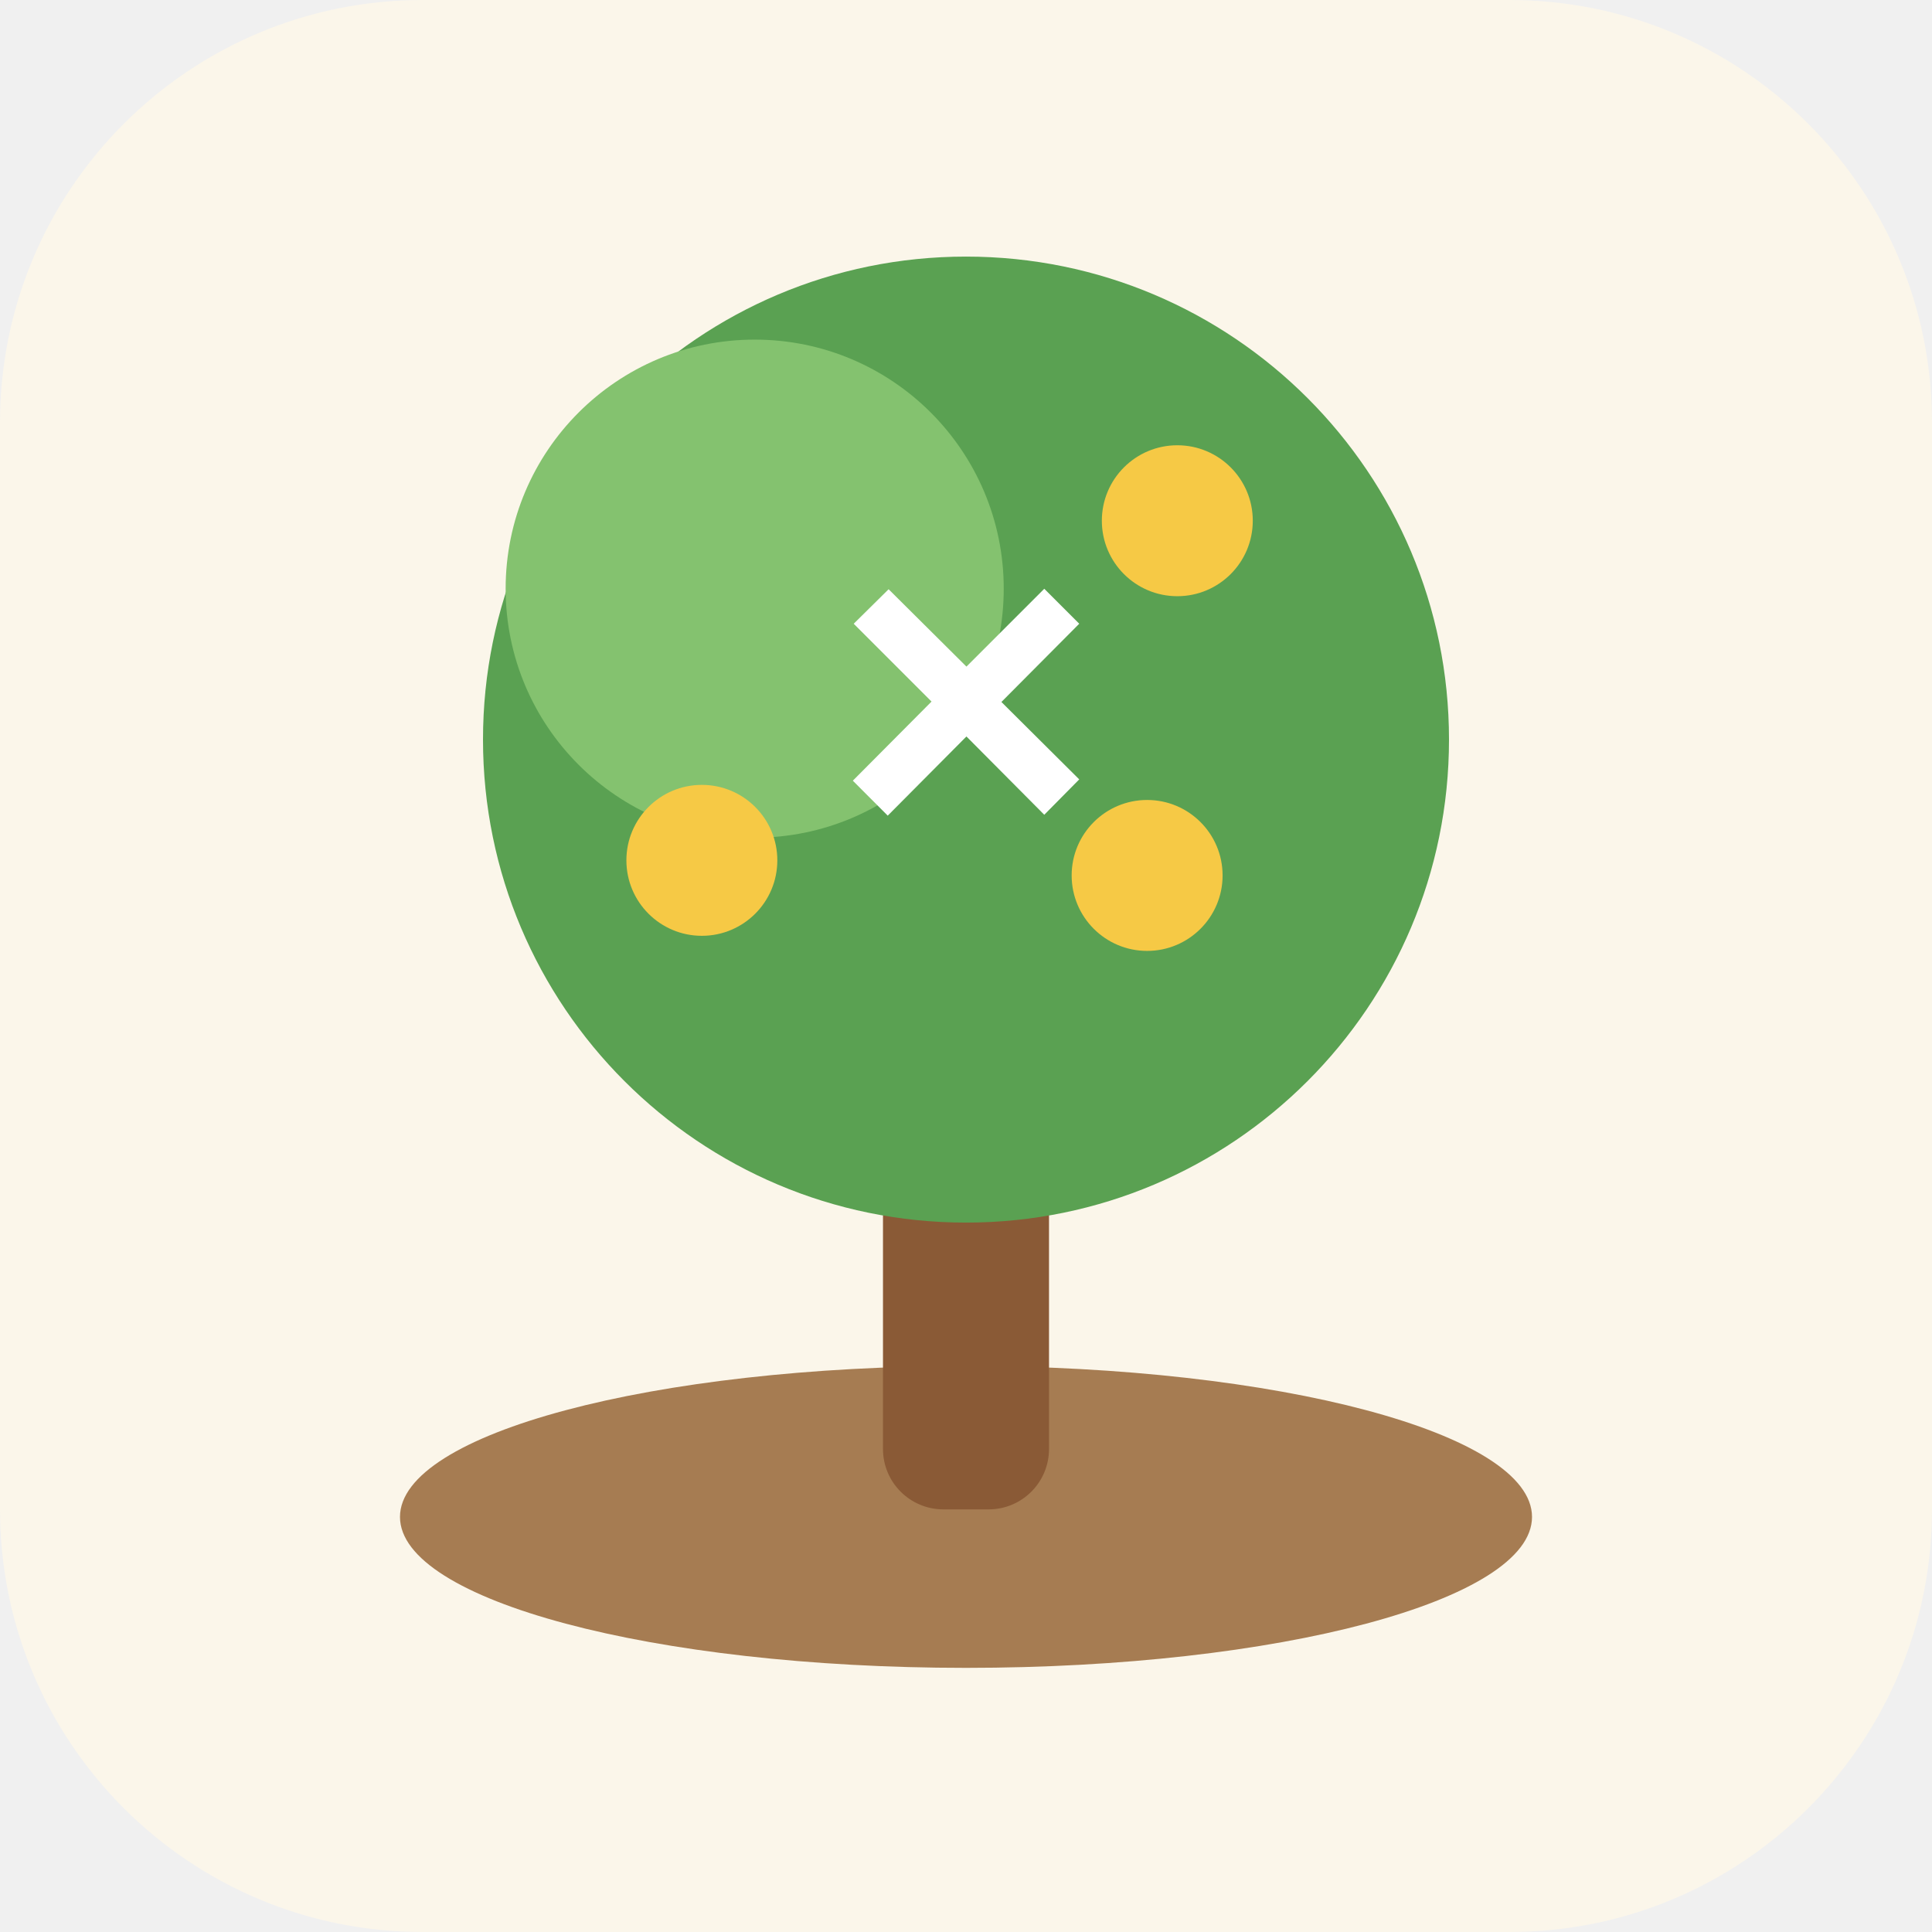
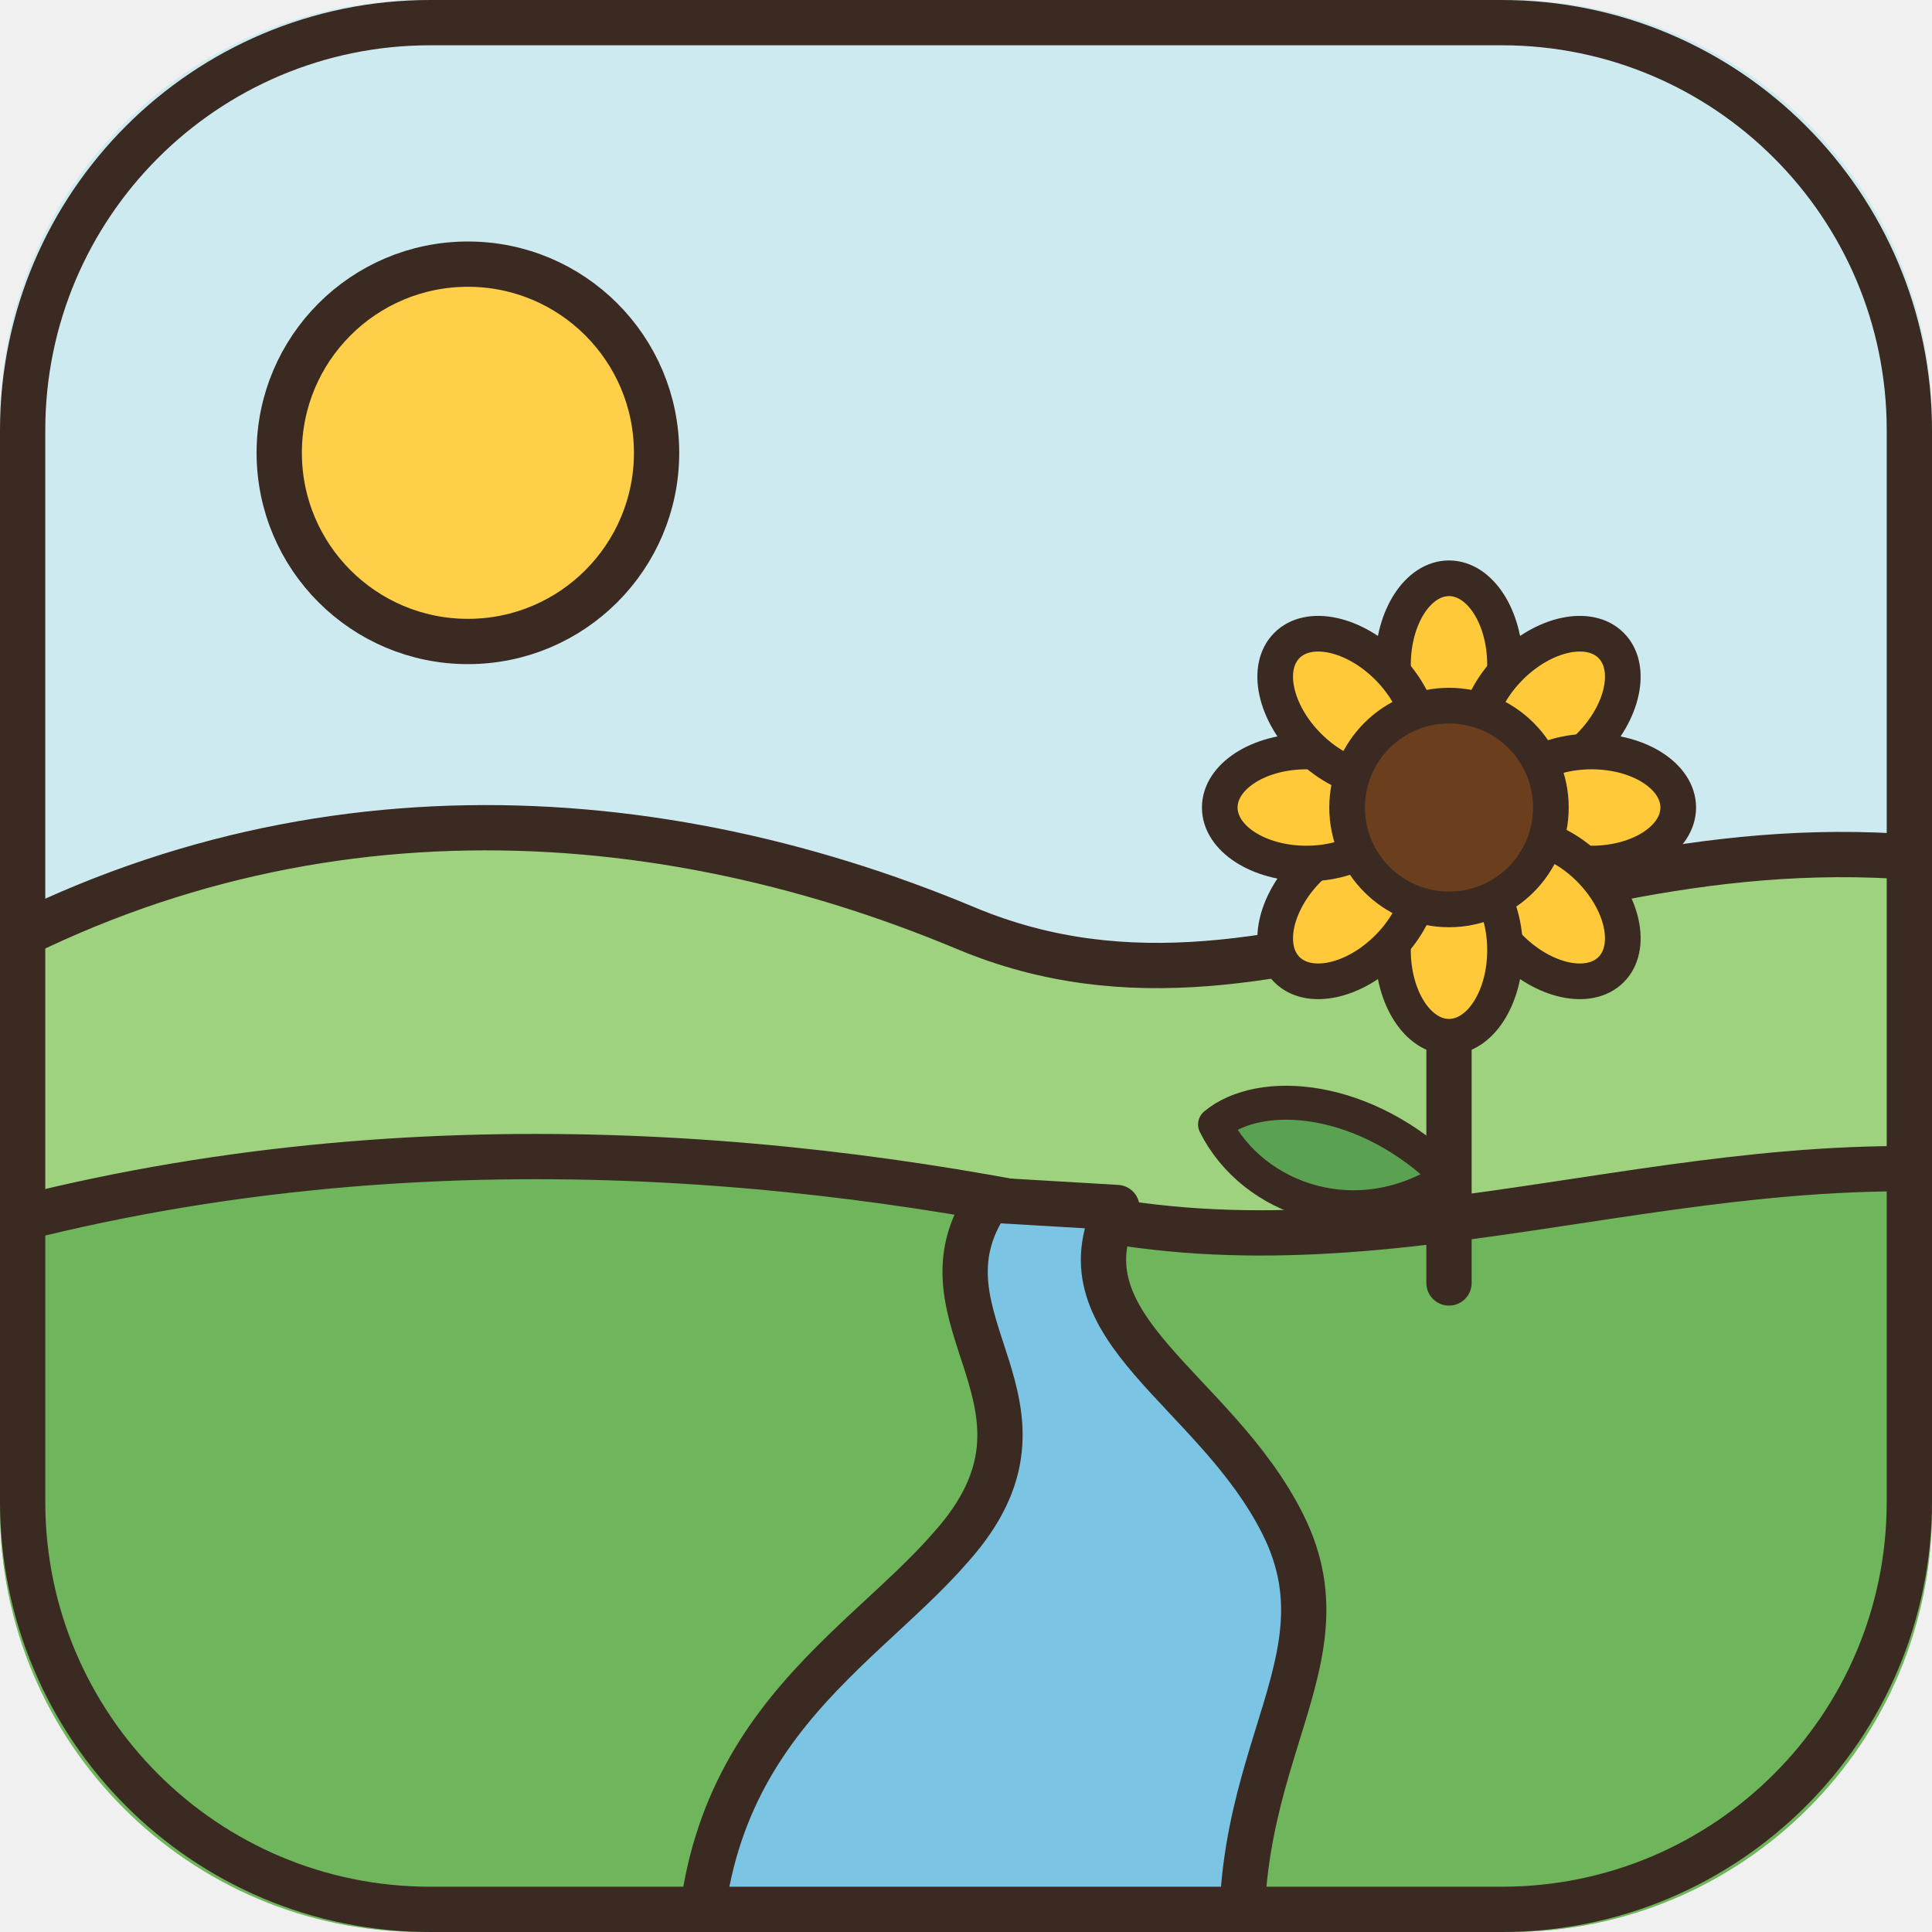
<svg xmlns="http://www.w3.org/2000/svg" viewBox="0 0 512 512">
-   <rect width="512" height="512" rx="112" fill="#fbf6ea" />
-   <ellipse cx="256" cy="402" rx="150" ry="40" fill="#a67c52" />
-   <rect x="234" y="250" width="44" height="150" rx="16" fill="#8a5a36" />
-   <circle cx="256" cy="196" r="128" fill="#5aa152" />
-   <circle cx="200" cy="156" r="66" fill="#84c26f" />
-   <circle cx="186" cy="228" r="20" fill="#f6c945" />
-   <circle cx="312" cy="138" r="20" fill="#f6c945" />
-   <circle cx="304" cy="232" r="20" fill="#f6c945" />
-   <text x="256" y="226" text-anchor="middle" font-family="Arial, Helvetica, sans-serif" font-weight="700" font-size="120" fill="#fff">×</text>
+   <defs>
+     <clipPath id="frame">
+       <rect width="512" height="512" rx="112" />
+     </clipPath>
+   </defs>
+   <g clip-path="url(#frame)" stroke="#3a2a22" stroke-width="12" stroke-linejoin="round" stroke-linecap="round">
+     <rect width="512" height="512" fill="#cdeaf0" stroke="none" />
+     <g transform="translate(124 120)">
+       <circle r="50" fill="#ffcf4a" />
+     </g>
+     <path d="M-20 262 C70 206 170 210 256 246 S420 206 540 232 V540 H-20Z" fill="#9fd27e" />
+     <path d="M-20 330 C90 296 200 304 286 322 S450 300 540 312 V540 H-20Z" fill="#6fb55c" />
+     <path d="M262 318 C240 350 286 372 252 410 C226 440 178 462 186 540 H332 C318 470 360 444 340 404 C322 368 280 352 296 320 Z" fill="#7cc4e4" />
+     <path d="M384 340 V250" fill="none" />
+     <path d="M384 312 c-22 -22 -50 -24 -62 -14 10 20 38 30 62 14Z" fill="#5aa152" stroke-width="9" />
+     <g transform="translate(384 214) scale(1.35)" stroke-width="7">
+       <ellipse cx="0" cy="-28" rx="11" ry="17" fill="#ffc93a" />
+       <ellipse cx="0" cy="-28" rx="11" ry="17" fill="#ffc93a" transform="rotate(45)" />
+       <ellipse cx="0" cy="-28" rx="11" ry="17" fill="#ffc93a" transform="rotate(90)" />
+       <ellipse cx="0" cy="-28" rx="11" ry="17" fill="#ffc93a" transform="rotate(135)" />
+       <ellipse cx="0" cy="-28" rx="11" ry="17" fill="#ffc93a" transform="rotate(180)" />
+       <ellipse cx="0" cy="-28" rx="11" ry="17" fill="#ffc93a" transform="rotate(225)" />
+       <ellipse cx="0" cy="-28" rx="11" ry="17" fill="#ffc93a" transform="rotate(270)" />
+       <ellipse cx="0" cy="-28" rx="11" ry="17" fill="#ffc93a" transform="rotate(315)" />
+       <circle r="20" fill="#6b3f1e" />
+     </g>
+   </g>
+   <rect x="6" y="6" width="500" height="500" rx="108" fill="none" stroke="#3a2a22" stroke-width="12" />
</svg>
